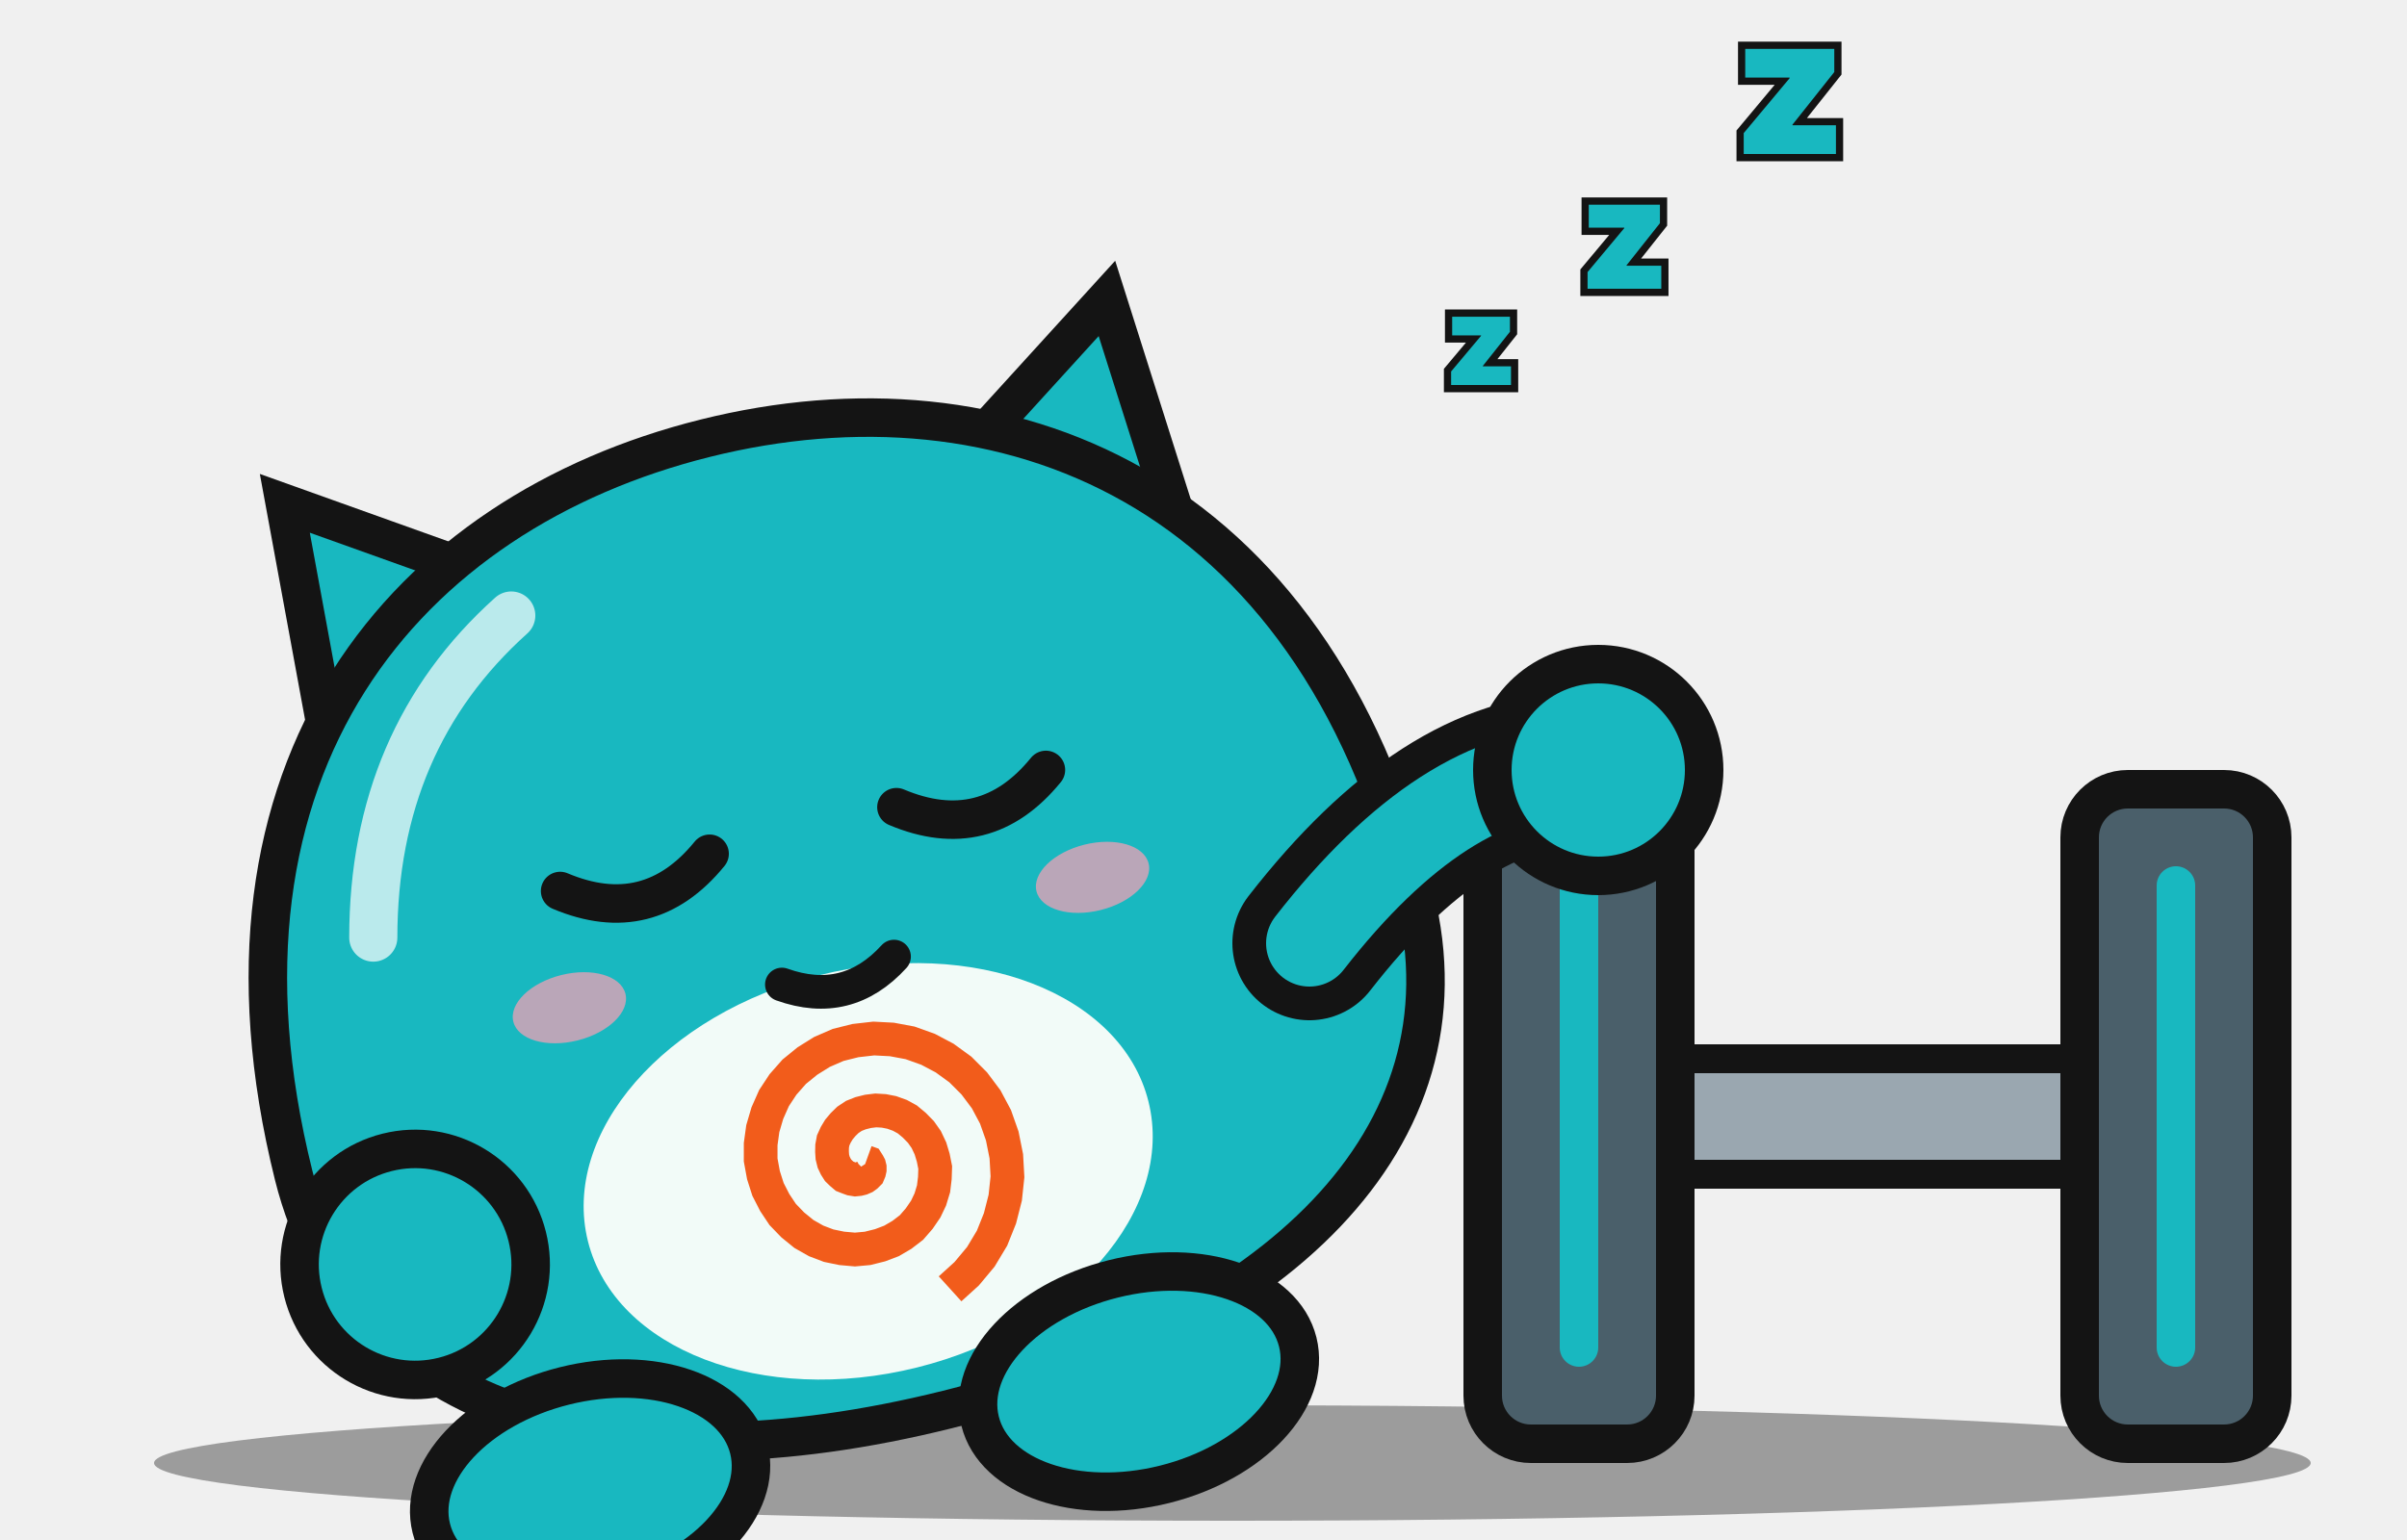
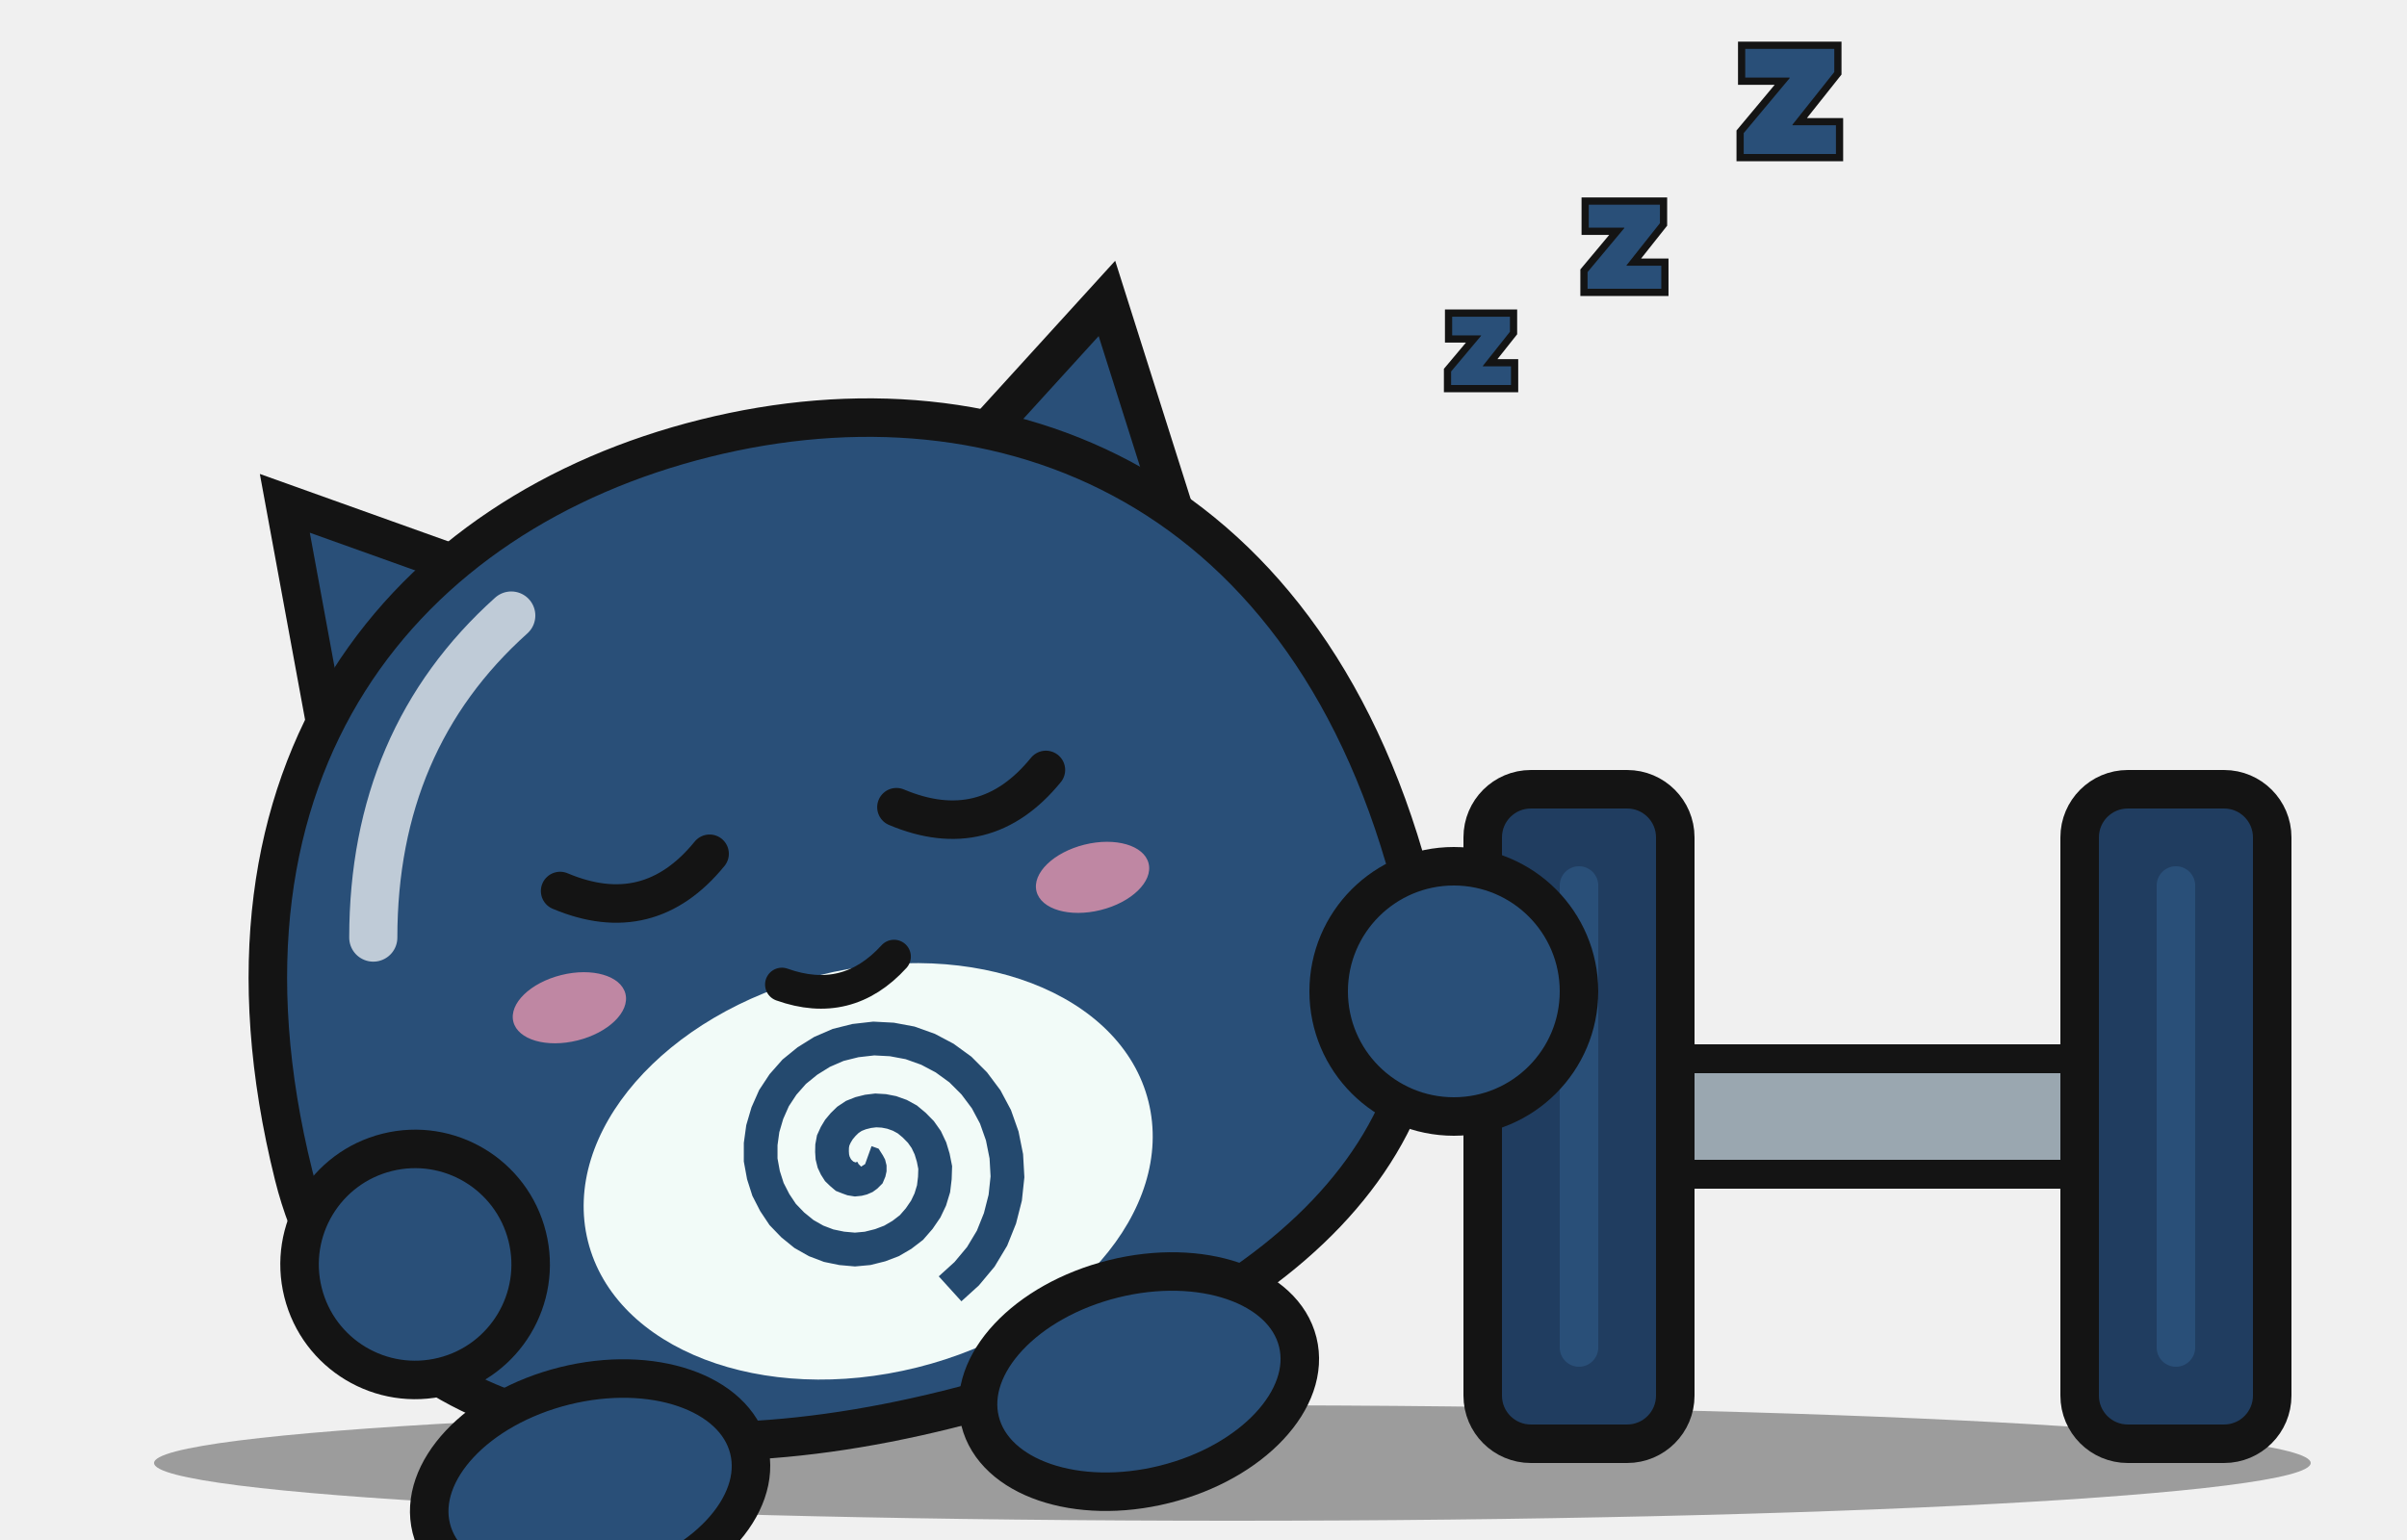
<svg xmlns="http://www.w3.org/2000/svg" viewBox="0 0 250 160">
  <ellipse cx="128" cy="152" rx="112" ry="6" fill="#000" opacity=".35" />
  <g transform="translate(30 0)">
    <rect x="134" y="110" width="62" height="12" rx="3" fill="#9AA7B0" stroke="#141414" stroke-width="3" />
-     <rect x="124" y="82" width="20" height="68" rx="5" fill="#4A5F6A" stroke="#141414" stroke-width="4" />
-     <rect x="186" y="82" width="20" height="68" rx="5" fill="#4A5F6A" stroke="#141414" stroke-width="4" />
-     <rect x="132" y="90" width="4" height="52" rx="2" fill="#18B8C0" />
-     <rect x="194" y="90" width="4" height="52" rx="2" fill="#18B8C0" />
+     <rect x="124" y="82" width="20" height="68" rx="5" fill="#203D60" stroke="#141414" stroke-width="4" />
+     <rect x="186" y="82" width="20" height="68" rx="5" fill="#203D60" stroke="#141414" stroke-width="4" />
+     <rect x="132" y="90" width="4" height="52" rx="2" fill="#294F78" />
+     <rect x="194" y="90" width="4" height="52" rx="2" fill="#294F78" />
  </g>
  <g transform="rotate(-14 96 112)">
    <g>
-       <path d="M44 70 L46 38 L70 54 Z" fill="#18B8C0" stroke="#141414" stroke-width="4" />
-       <path d="M136 70 L134 38 L110 54 Z" fill="#18B8C0" stroke="#141414" stroke-width="4" />
-       <path d="M30 106 C30 62 58 42 90 42 C122 42 150 62 150 106 C150 132 125 146 90 146 C55 146 30 132 30 106 Z" fill="#18B8C0" stroke="#141414" stroke-width="4" />
+       <path d="M44 70 L46 38 L70 54 Z" fill="#294F78" stroke="#141414" stroke-width="4" />
+       <path d="M136 70 L134 38 L110 54 Z" fill="#294F78" stroke="#141414" stroke-width="4" />
+       <path d="M30 106 C30 62 58 42 90 42 C122 42 150 62 150 106 C150 132 125 146 90 146 C55 146 30 132 30 106 Z" fill="#294F78" stroke="#141414" stroke-width="4" />
      <path d="M44 84 Q49 64 66 55" fill="none" stroke="#fff" stroke-width="5" stroke-linecap="round" opacity=".7" />
      <ellipse cx="88" cy="120" rx="30" ry="21" fill="#F2FBF8" />
-       <path transform="translate(88 120) scale(0.5) translate(-150 -280)" d="M150.0 278.0 L150.3 278.2 L150.4 278.5 L150.5 278.9 L150.5 279.3 L150.4 279.7 L150.2 280.1 L149.9 280.5 L149.4 280.8 L148.9 281.0 L148.3 281.1 L147.7 281.1 L147.0 281.0 L146.3 280.7 L145.7 280.3 L145.0 279.8 L144.5 279.1 L144.0 278.3 L143.7 277.4 L143.5 276.4 L143.5 275.3 L143.7 274.2 L144.0 273.1 L144.5 272.0 L145.3 271.0 L146.2 270.1 L147.3 269.3 L148.5 268.6 L149.9 268.1 L151.4 267.9 L153.0 267.9 L154.6 268.1 L156.2 268.6 L157.7 269.3 L159.2 270.3 L160.5 271.5 L161.6 273.0 L162.6 274.7 L163.3 276.5 L163.7 278.5 L163.8 280.5 L163.7 282.6 L163.1 284.7 L162.3 286.8 L161.1 288.8 L159.7 290.5 L157.9 292.1 L155.9 293.5 L153.6 294.5 L151.2 295.2 L148.7 295.5 L146.0 295.5 L143.4 295.1 L140.8 294.2 L138.3 293.0 L136.0 291.4 L133.9 289.4 L132.1 287.0 L130.6 284.4 L129.6 281.6 L128.9 278.6 L128.7 275.5 L128.9 272.3 L129.7 269.1 L130.9 266.1 L132.6 263.2 L134.7 260.5 L137.2 258.2 L140.1 256.2 L143.3 254.7 L146.7 253.6 L150.3 253.0 L154.0 253.0 L157.8 253.5 L161.4 254.6 L164.9 256.2 L168.2 258.4 L171.1 261.0 L173.7 264.1 L175.8 267.6 L177.4 271.4 L178.4 275.4 L178.8 279.6 L178.6 283.9 L177.8 288.1 L176.3 292.2 L174.2 296.1 L171.6 299.7 L168.4 302.9 L164.7 305.6 L160.6 307.8" fill="none" stroke="#F25C1B" stroke-width="7" />
+       <path transform="translate(88 120) scale(0.5) translate(-150 -280)" d="M150.0 278.0 L150.3 278.2 L150.4 278.5 L150.5 278.9 L150.5 279.3 L150.4 279.7 L150.2 280.1 L149.9 280.5 L149.4 280.8 L148.9 281.0 L148.3 281.1 L147.7 281.1 L147.0 281.0 L146.3 280.7 L145.7 280.3 L145.0 279.8 L144.5 279.1 L144.0 278.3 L143.7 277.4 L143.5 276.4 L143.5 275.3 L143.7 274.2 L144.0 273.1 L144.5 272.0 L145.3 271.0 L146.2 270.1 L147.3 269.3 L148.5 268.6 L149.9 268.1 L151.4 267.9 L153.0 267.9 L154.6 268.1 L156.2 268.6 L157.7 269.3 L159.2 270.3 L160.5 271.5 L161.6 273.0 L162.6 274.7 L163.3 276.5 L163.7 278.5 L163.8 280.5 L163.7 282.6 L163.1 284.7 L162.3 286.8 L161.1 288.8 L159.7 290.5 L157.9 292.1 L155.9 293.5 L153.6 294.5 L151.2 295.2 L148.7 295.5 L146.0 295.5 L143.4 295.1 L140.8 294.2 L138.3 293.0 L136.0 291.4 L133.9 289.4 L132.1 287.0 L130.6 284.4 L129.6 281.6 L128.9 278.6 L128.7 275.5 L128.9 272.3 L129.7 269.1 L130.9 266.1 L132.6 263.2 L134.7 260.5 L137.2 258.2 L140.1 256.2 L143.3 254.7 L146.7 253.6 L150.3 253.0 L154.0 253.0 L157.8 253.5 L161.4 254.6 L164.9 256.2 L168.2 258.4 L171.1 261.0 L173.7 264.1 L175.8 267.6 L177.4 271.4 L178.4 275.4 L178.8 279.6 L178.6 283.9 L177.8 288.1 L176.3 292.2 L174.2 296.1 L171.6 299.7 L168.4 302.9 L164.7 305.6 L160.6 307.8" fill="none" stroke="#24496E" stroke-width="7" />
      <path d="M64 84 Q72 90 80 84" fill="none" stroke="#141414" stroke-width="4" stroke-linecap="round" />
      <path d="M100 84 Q108 90 116 84" fill="none" stroke="#141414" stroke-width="4" stroke-linecap="round" />
      <path d="M84 99 Q90 103 96 99" fill="none" stroke="#141414" stroke-width="3.5" stroke-linecap="round" />
      <ellipse cx="62" cy="96" rx="6" ry="3.5" fill="#FF9EB5" opacity=".7" />
      <ellipse cx="118" cy="96" rx="6" ry="3.5" fill="#FF9EB5" opacity=".7" />
-       <circle cx="40" cy="118" r="12" fill="#18B8C0" stroke="#141414" stroke-width="4" />
-       <ellipse cx="52" cy="145" rx="17" ry="11" fill="#18B8C0" stroke="#141414" stroke-width="4" />
-       <ellipse cx="110" cy="148" rx="17" ry="11" fill="#18B8C0" stroke="#141414" stroke-width="4" />
+       <circle cx="40" cy="118" r="12" fill="#294F78" stroke="#141414" stroke-width="4" />
+       <ellipse cx="52" cy="145" rx="17" ry="11" fill="#294F78" stroke="#141414" stroke-width="4" />
+       <ellipse cx="110" cy="148" rx="17" ry="11" fill="#294F78" stroke="#141414" stroke-width="4" />
    </g>
  </g>
-   <path d="M136 98 Q150 80 164 80" fill="none" stroke="#141414" stroke-width="16" stroke-linecap="round" />
-   <path d="M136 98 Q150 80 164 80" fill="none" stroke="#18B8C0" stroke-width="9" stroke-linecap="round" />
-   <circle cx="166" cy="80" r="11" fill="#18B8C0" stroke="#141414" stroke-width="4" />
-   <g font-family="Montserrat, Inter, sans-serif" font-weight="900" fill="#18B8C0" stroke="#141414" stroke-width="1.5" paint-order="stroke">
+   <circle cx="151" cy="103" r="13" fill="#294F78" stroke="#141414" stroke-width="4" />
+   <g font-family="Montserrat, Inter, sans-serif" font-weight="900" fill="#294F78" stroke="#141414" stroke-width="1.5" paint-order="stroke">
    <text x="150" y="40" font-size="13">z</text>
    <text x="164" y="30" font-size="16">z</text>
    <text x="180" y="16" font-size="20">z</text>
  </g>
</svg>
